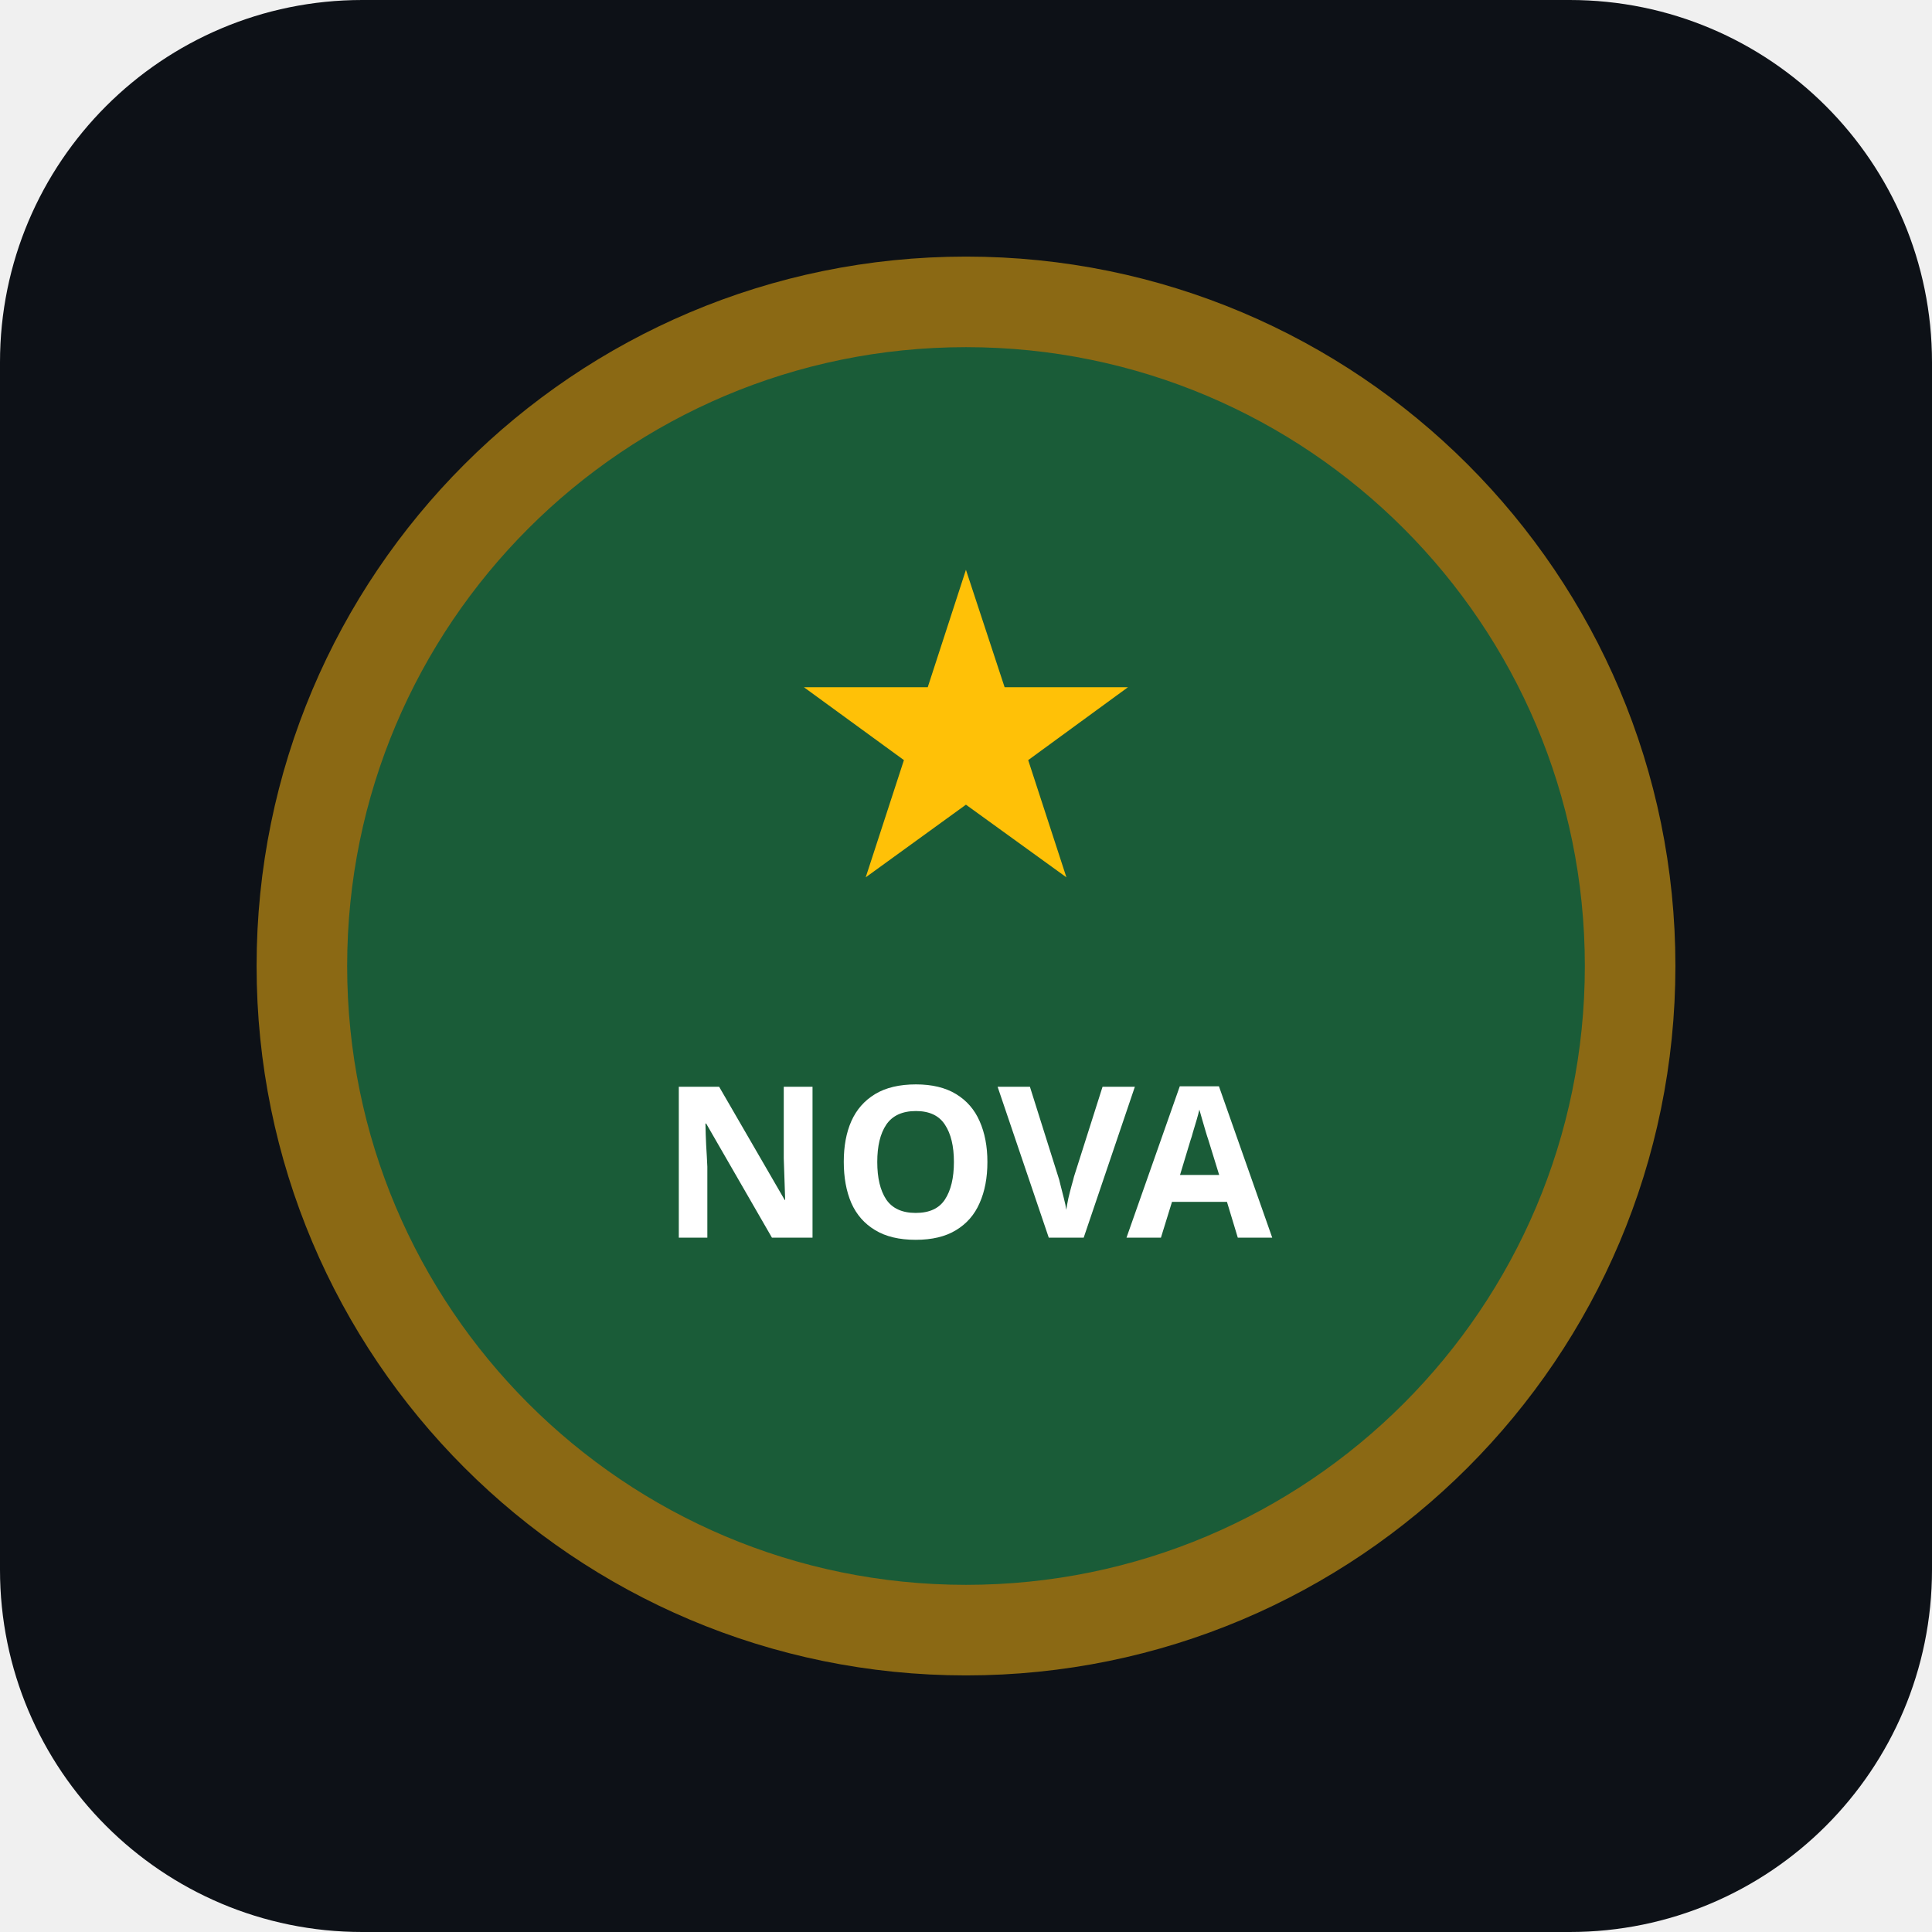
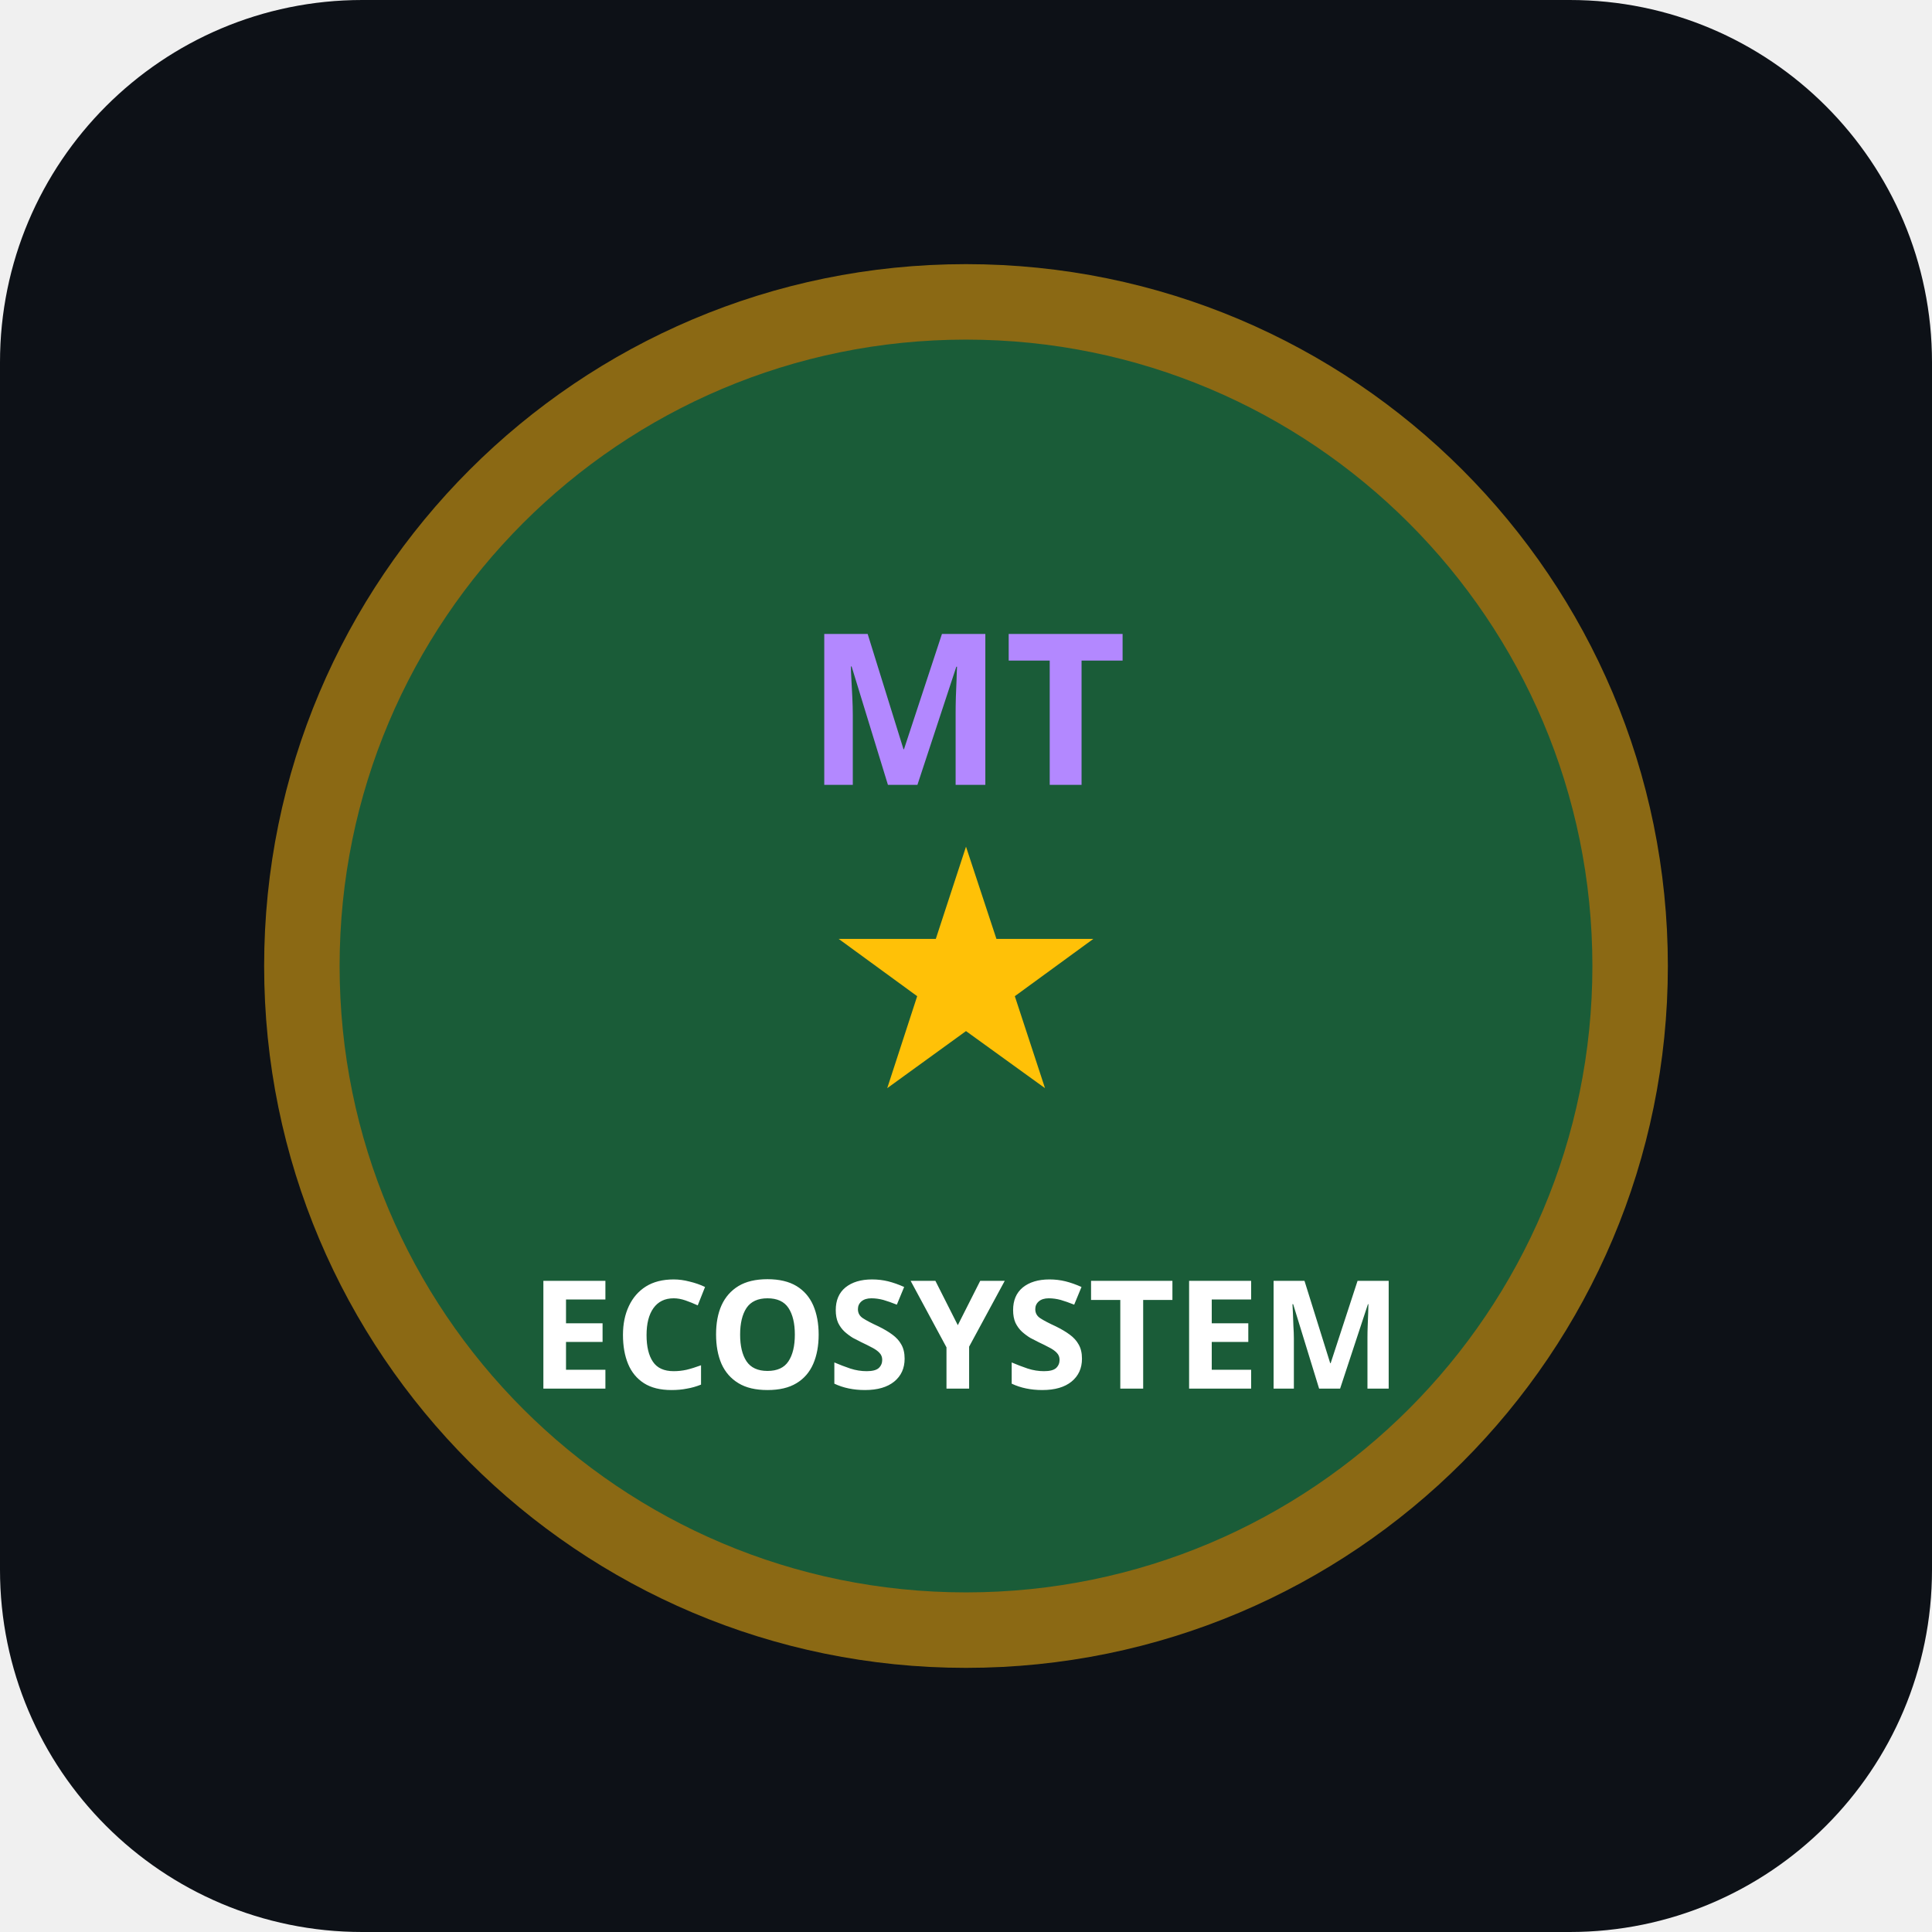
<svg xmlns="http://www.w3.org/2000/svg" viewBox="0 0 128 128">
  <rect width="128" height="128" rx="24" fill="#0d1117" />
-   <circle cx="64" cy="64" r="44" fill="#1a5c38" stroke="#8b6914" stroke-width="6" />
-   <text x="64" y="58" text-anchor="middle" fill="#ffc107" font-size="28" font-family="sans-serif" font-weight="bold">★</text>
-   <text x="64" y="82" text-anchor="middle" fill="#fff" font-size="14" font-family="sans-serif" font-weight="bold">NOVA</text>
+   <circle cx="64" cy="64" r="44" fill="#1a5c38" stroke="#8b6914" stroke-width="5" />
+   <text x="64" y="52" text-anchor="middle" fill="#b388ff" font-size="14" font-family="sans-serif" font-weight="bold">MT</text>
+   <text x="64" y="72" text-anchor="middle" fill="#ffc107" font-size="22" font-family="sans-serif">★</text>
+   <text x="64" y="92" text-anchor="middle" fill="#fff" font-size="10" font-family="sans-serif" font-weight="bold">ECOSYSTEM</text>
</svg>
